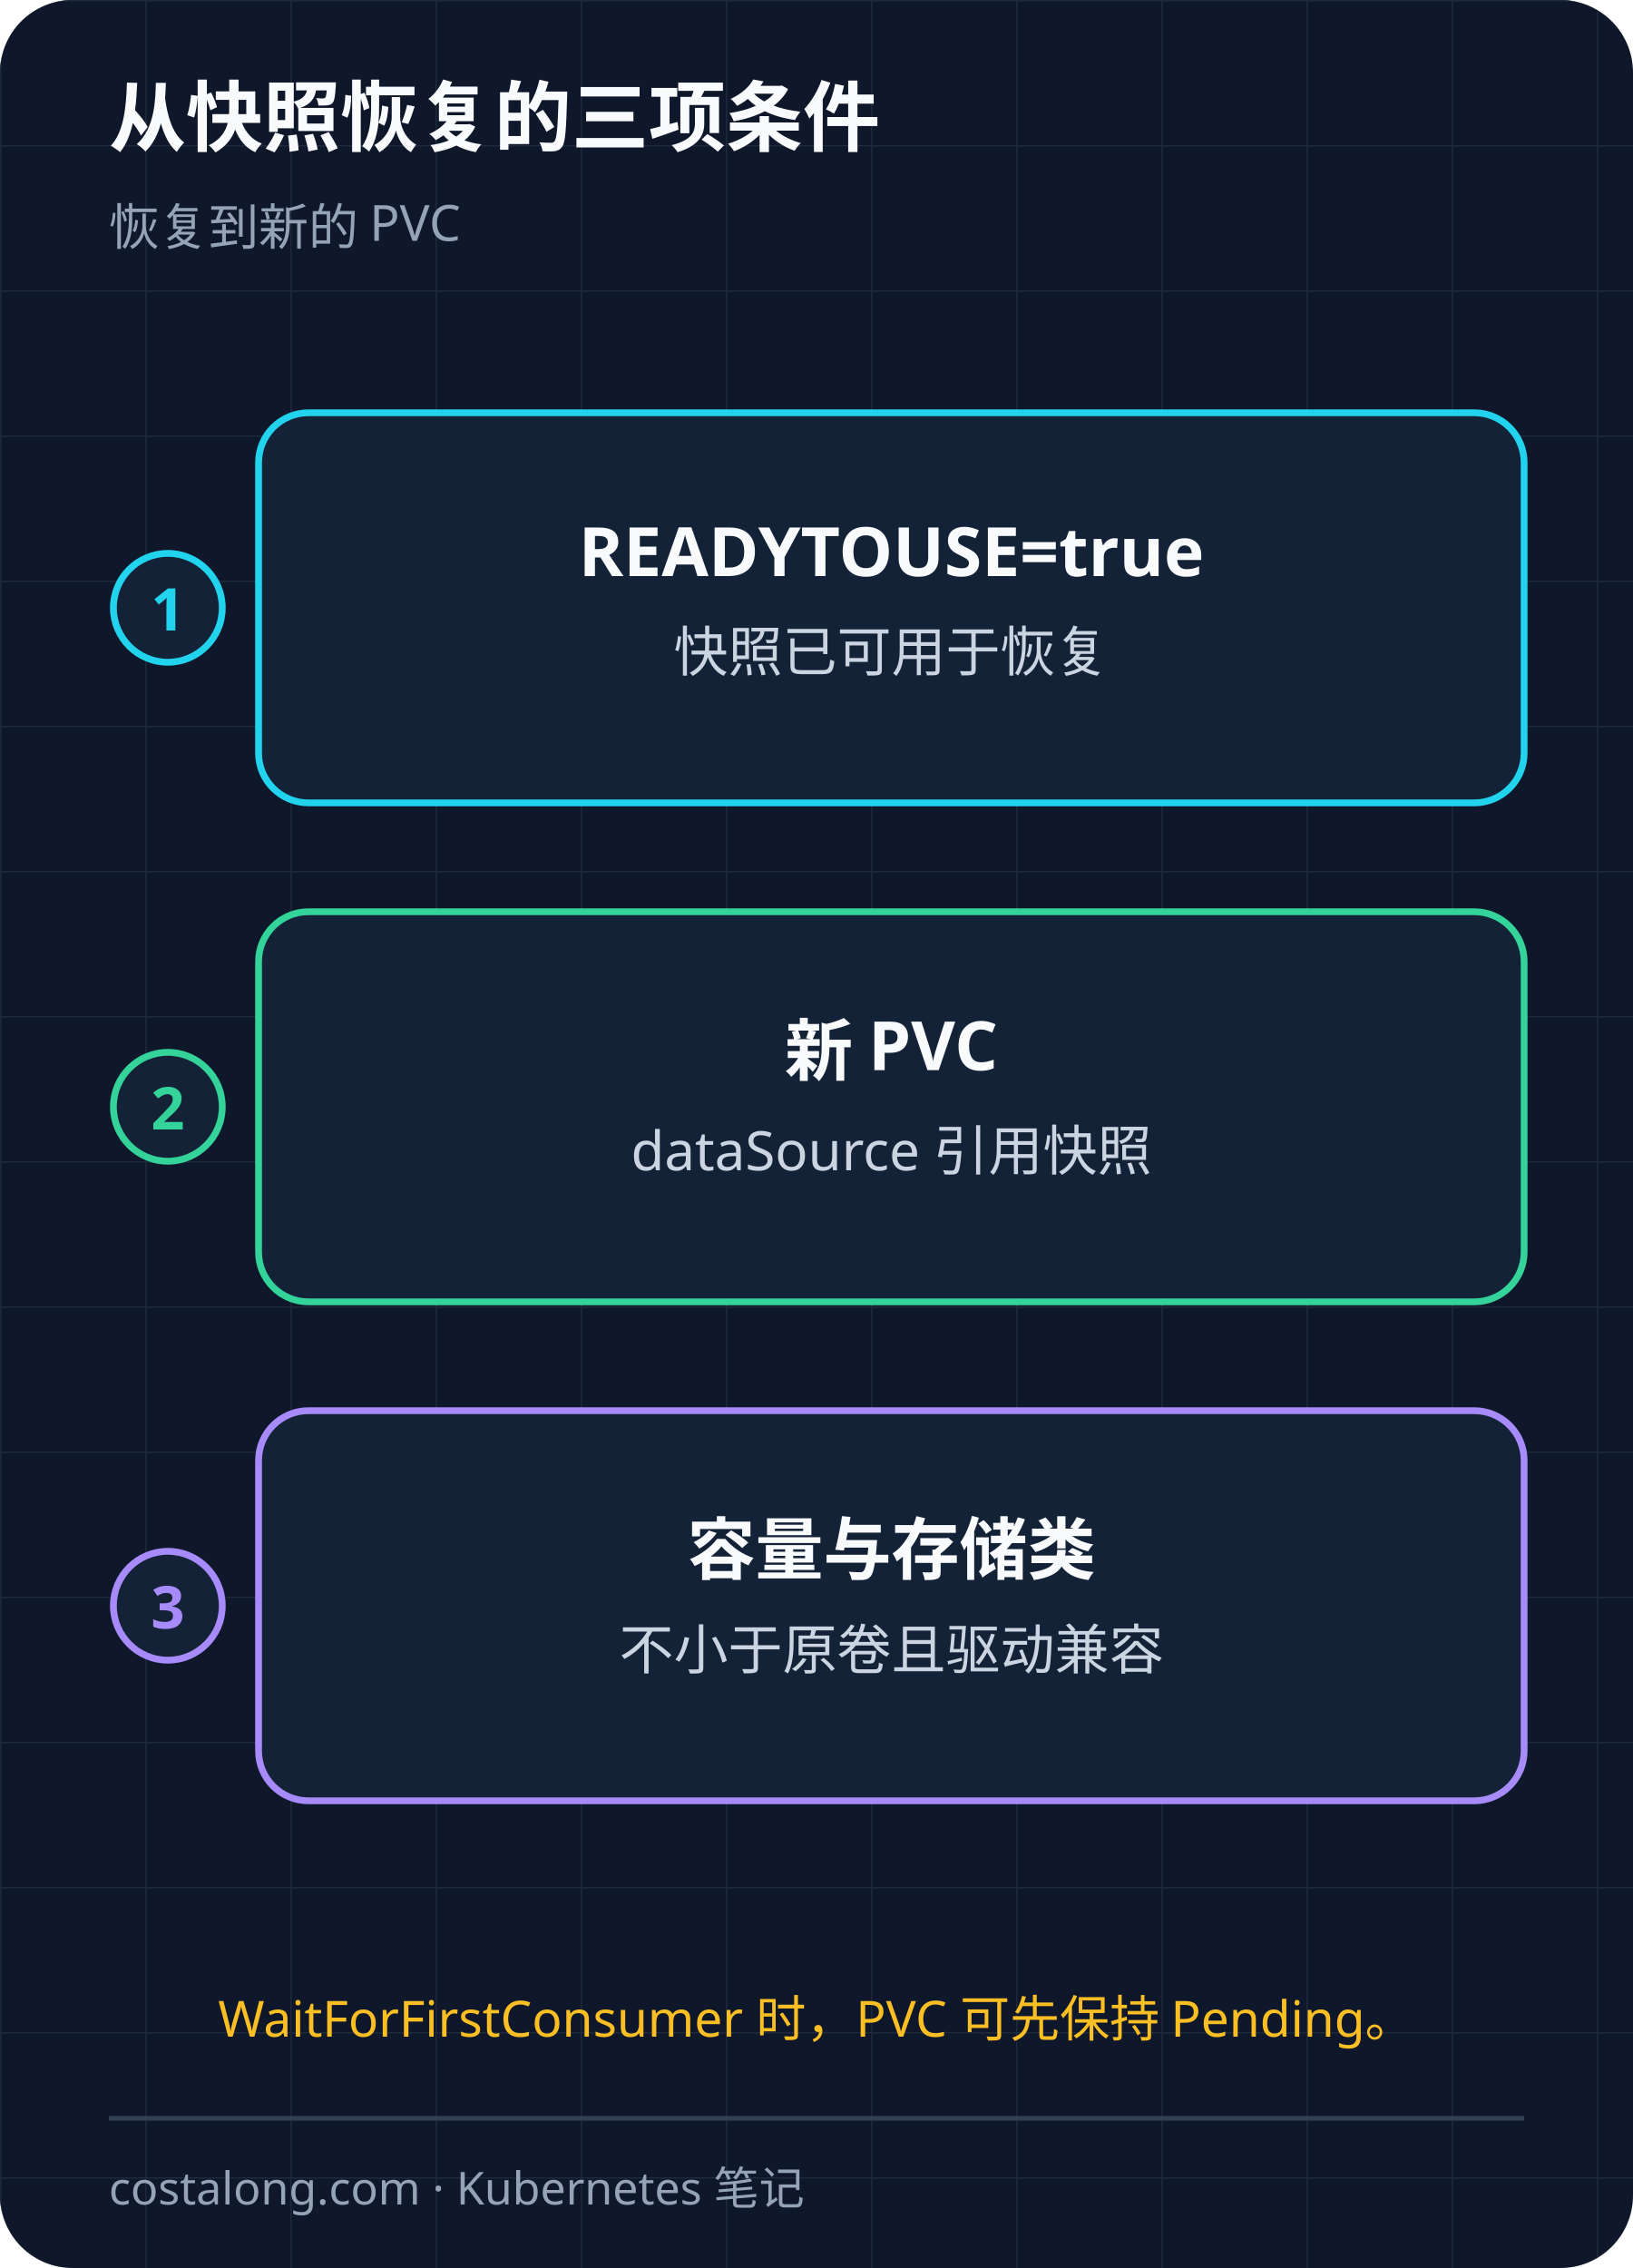
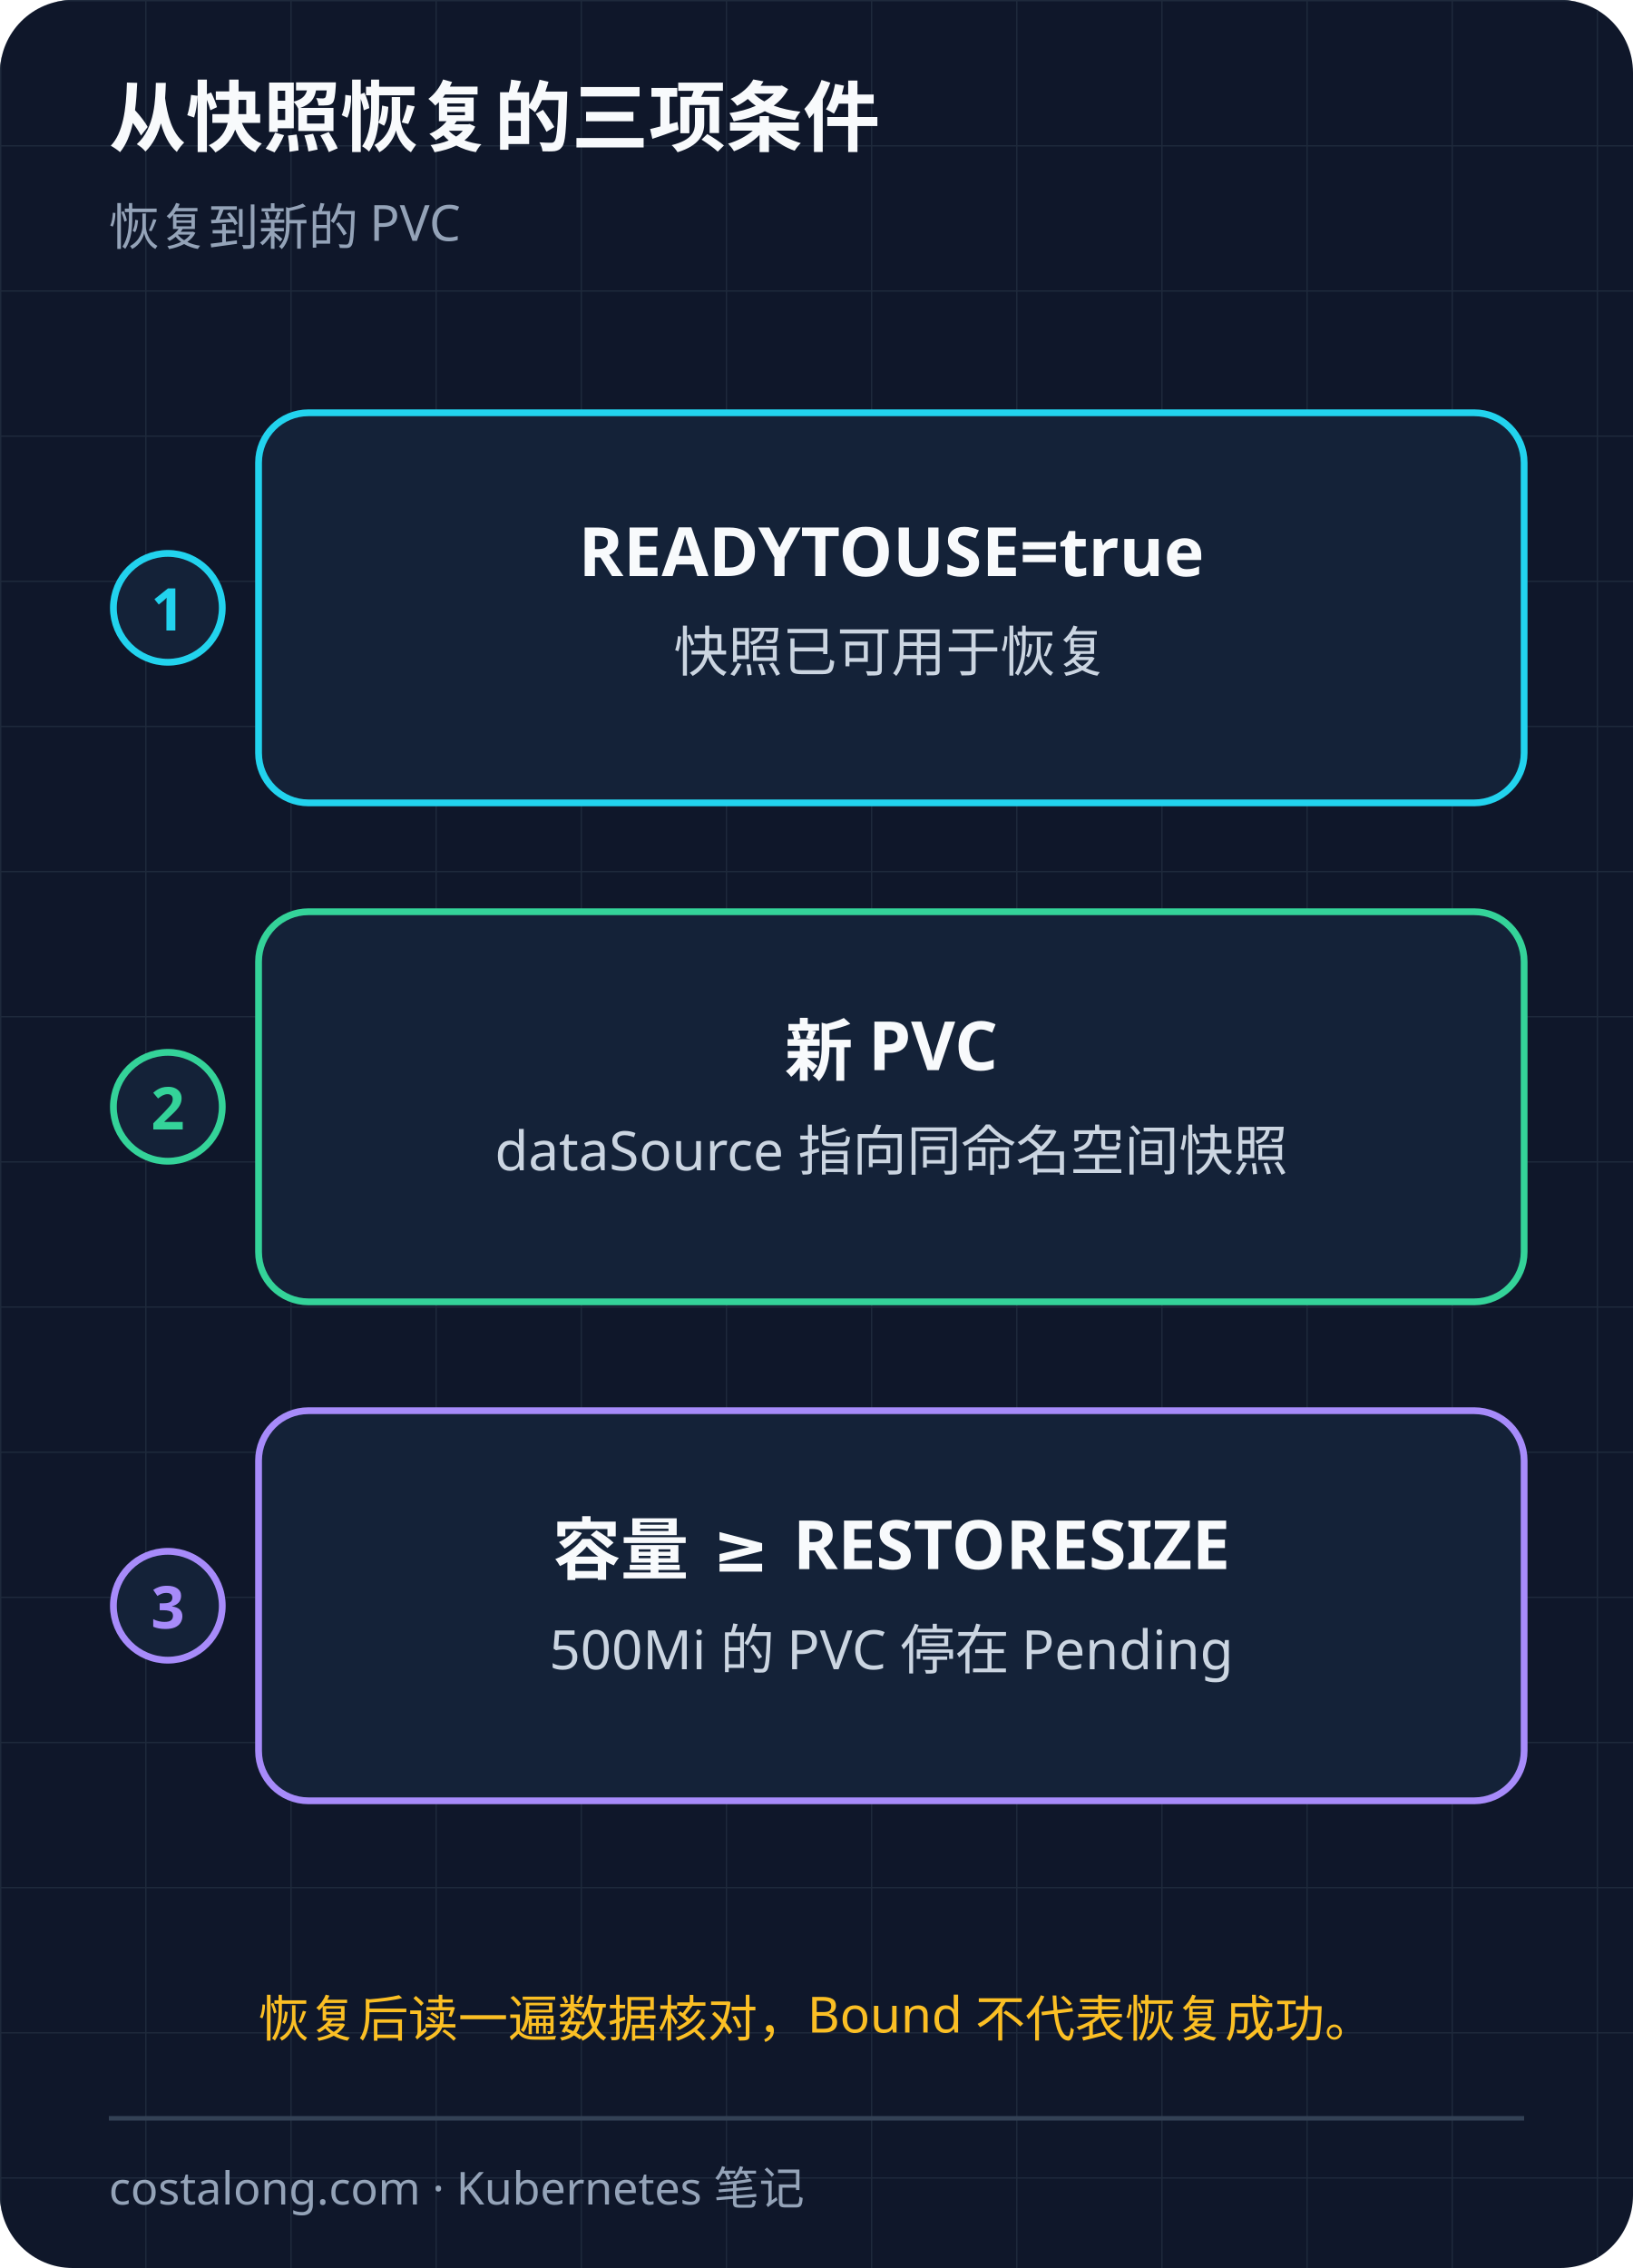
<svg xmlns="http://www.w3.org/2000/svg" viewBox="0 0 360 500" role="img" aria-labelledby="title desc">
  <defs>
    <pattern id="grid" width="32" height="32" patternUnits="userSpaceOnUse">
      <path d="M32 0 L0 0 0 32" fill="none" stroke="#1e293b" stroke-width=".6" />
    </pattern>
    <marker id="arrow" markerWidth="9" markerHeight="7" refX="8" refY="3.5" orient="auto">
      <path d="M0 0 L9 3.5 L0 7Z" fill="#94a3b8" />
    </marker>
  </defs>
  <rect width="360" height="500" rx="16" fill="#0f172a" />
  <rect width="360" height="500" rx="16" fill="url(#grid)" />
  <text x="24" y="32" fill="#f8fafc" font-family="'PingFang SC','Noto Sans SC','Microsoft YaHei',sans-serif" font-size="17" font-weight="700">从快照恢复的三项条件</text>
  <text x="24" y="54" fill="#94a3b8" font-family="'PingFang SC','Noto Sans SC','Microsoft YaHei',sans-serif" font-size="11">恢复到新的 PVC</text>
  <rect x="57" y="91" width="279" height="86" rx="11" fill="#142238" stroke="#22d3ee" stroke-width="1.5" />
  <text x="196.5" y="127.0" text-anchor="middle" font-family="'PingFang SC','Noto Sans SC','Microsoft YaHei',sans-serif" font-size="15" font-weight="600" fill="#f8fafc">READYTOUSE=true</text>
  <text x="196.5" y="148.0" text-anchor="middle" font-family="'PingFang SC','Noto Sans SC','Microsoft YaHei',sans-serif" font-size="12" font-weight="400" fill="#cbd5e1">快照已可用于恢复</text>
  <circle cx="37" cy="134" r="12" fill="#142238" stroke="#22d3ee" stroke-width="1.5" />
  <text x="37" y="139.0" text-anchor="middle" font-family="'PingFang SC','Noto Sans SC','Microsoft YaHei',sans-serif" font-size="13" font-weight="600" fill="#22d3ee">1</text>
  <rect x="57" y="201" width="279" height="86" rx="11" fill="#142238" stroke="#34d399" stroke-width="1.5" />
  <text x="196.5" y="237.0" text-anchor="middle" font-family="'PingFang SC','Noto Sans SC','Microsoft YaHei',sans-serif" font-size="15" font-weight="600" fill="#f8fafc">新 PVC</text>
-   <text x="196.5" y="258.0" text-anchor="middle" font-family="'PingFang SC','Noto Sans SC','Microsoft YaHei',sans-serif" font-size="12" font-weight="400" fill="#cbd5e1">dataSource 引用快照</text>
+   <text x="196.5" y="258.0" text-anchor="middle" font-family="'PingFang SC','Noto Sans SC','Microsoft YaHei',sans-serif" font-size="12" font-weight="400" fill="#cbd5e1">dataSource 指向同命名空间快照</text>
  <circle cx="37" cy="244" r="12" fill="#142238" stroke="#34d399" stroke-width="1.5" />
  <text x="37" y="249.0" text-anchor="middle" font-family="'PingFang SC','Noto Sans SC','Microsoft YaHei',sans-serif" font-size="13" font-weight="600" fill="#34d399">2</text>
  <rect x="57" y="311" width="279" height="86" rx="11" fill="#142238" stroke="#a78bfa" stroke-width="1.5" />
-   <text x="196.5" y="347.0" text-anchor="middle" font-family="'PingFang SC','Noto Sans SC','Microsoft YaHei',sans-serif" font-size="15" font-weight="600" fill="#f8fafc">容量与存储类</text>
-   <text x="196.5" y="368.0" text-anchor="middle" font-family="'PingFang SC','Noto Sans SC','Microsoft YaHei',sans-serif" font-size="12" font-weight="400" fill="#cbd5e1">不小于原卷且驱动兼容</text>
+   <text x="196.5" y="347.0" text-anchor="middle" font-family="'PingFang SC','Noto Sans SC','Microsoft YaHei',sans-serif" font-size="15" font-weight="600" fill="#f8fafc">容量 ≥ RESTORESIZE</text>
+   <text x="196.5" y="368.0" text-anchor="middle" font-family="'PingFang SC','Noto Sans SC','Microsoft YaHei',sans-serif" font-size="12" font-weight="400" fill="#cbd5e1">500Mi 的 PVC 停在 Pending</text>
  <circle cx="37" cy="354" r="12" fill="#142238" stroke="#a78bfa" stroke-width="1.5" />
  <text x="37" y="359.0" text-anchor="middle" font-family="'PingFang SC','Noto Sans SC','Microsoft YaHei',sans-serif" font-size="13" font-weight="600" fill="#a78bfa">3</text>
-   <text x="180" y="449.0" text-anchor="middle" font-family="'PingFang SC','Noto Sans SC','Microsoft YaHei',sans-serif" font-size="11" font-weight="400" fill="#fbbf24">WaitForFirstConsumer 时，PVC 可先保持 Pending。</text>
+   <text x="180" y="449.0" text-anchor="middle" font-family="'PingFang SC','Noto Sans SC','Microsoft YaHei',sans-serif" font-size="11" font-weight="400" fill="#fbbf24">恢复后读一遍数据核对，Bound 不代表恢复成功。</text>
  <line x1="24" y1="467" x2="336" y2="467" stroke="#334155" />
  <text x="24" y="486" fill="#94a3b8" font-family="'PingFang SC','Noto Sans SC','Microsoft YaHei',sans-serif" font-size="10">costalong.com · Kubernetes 笔记</text>
</svg>
